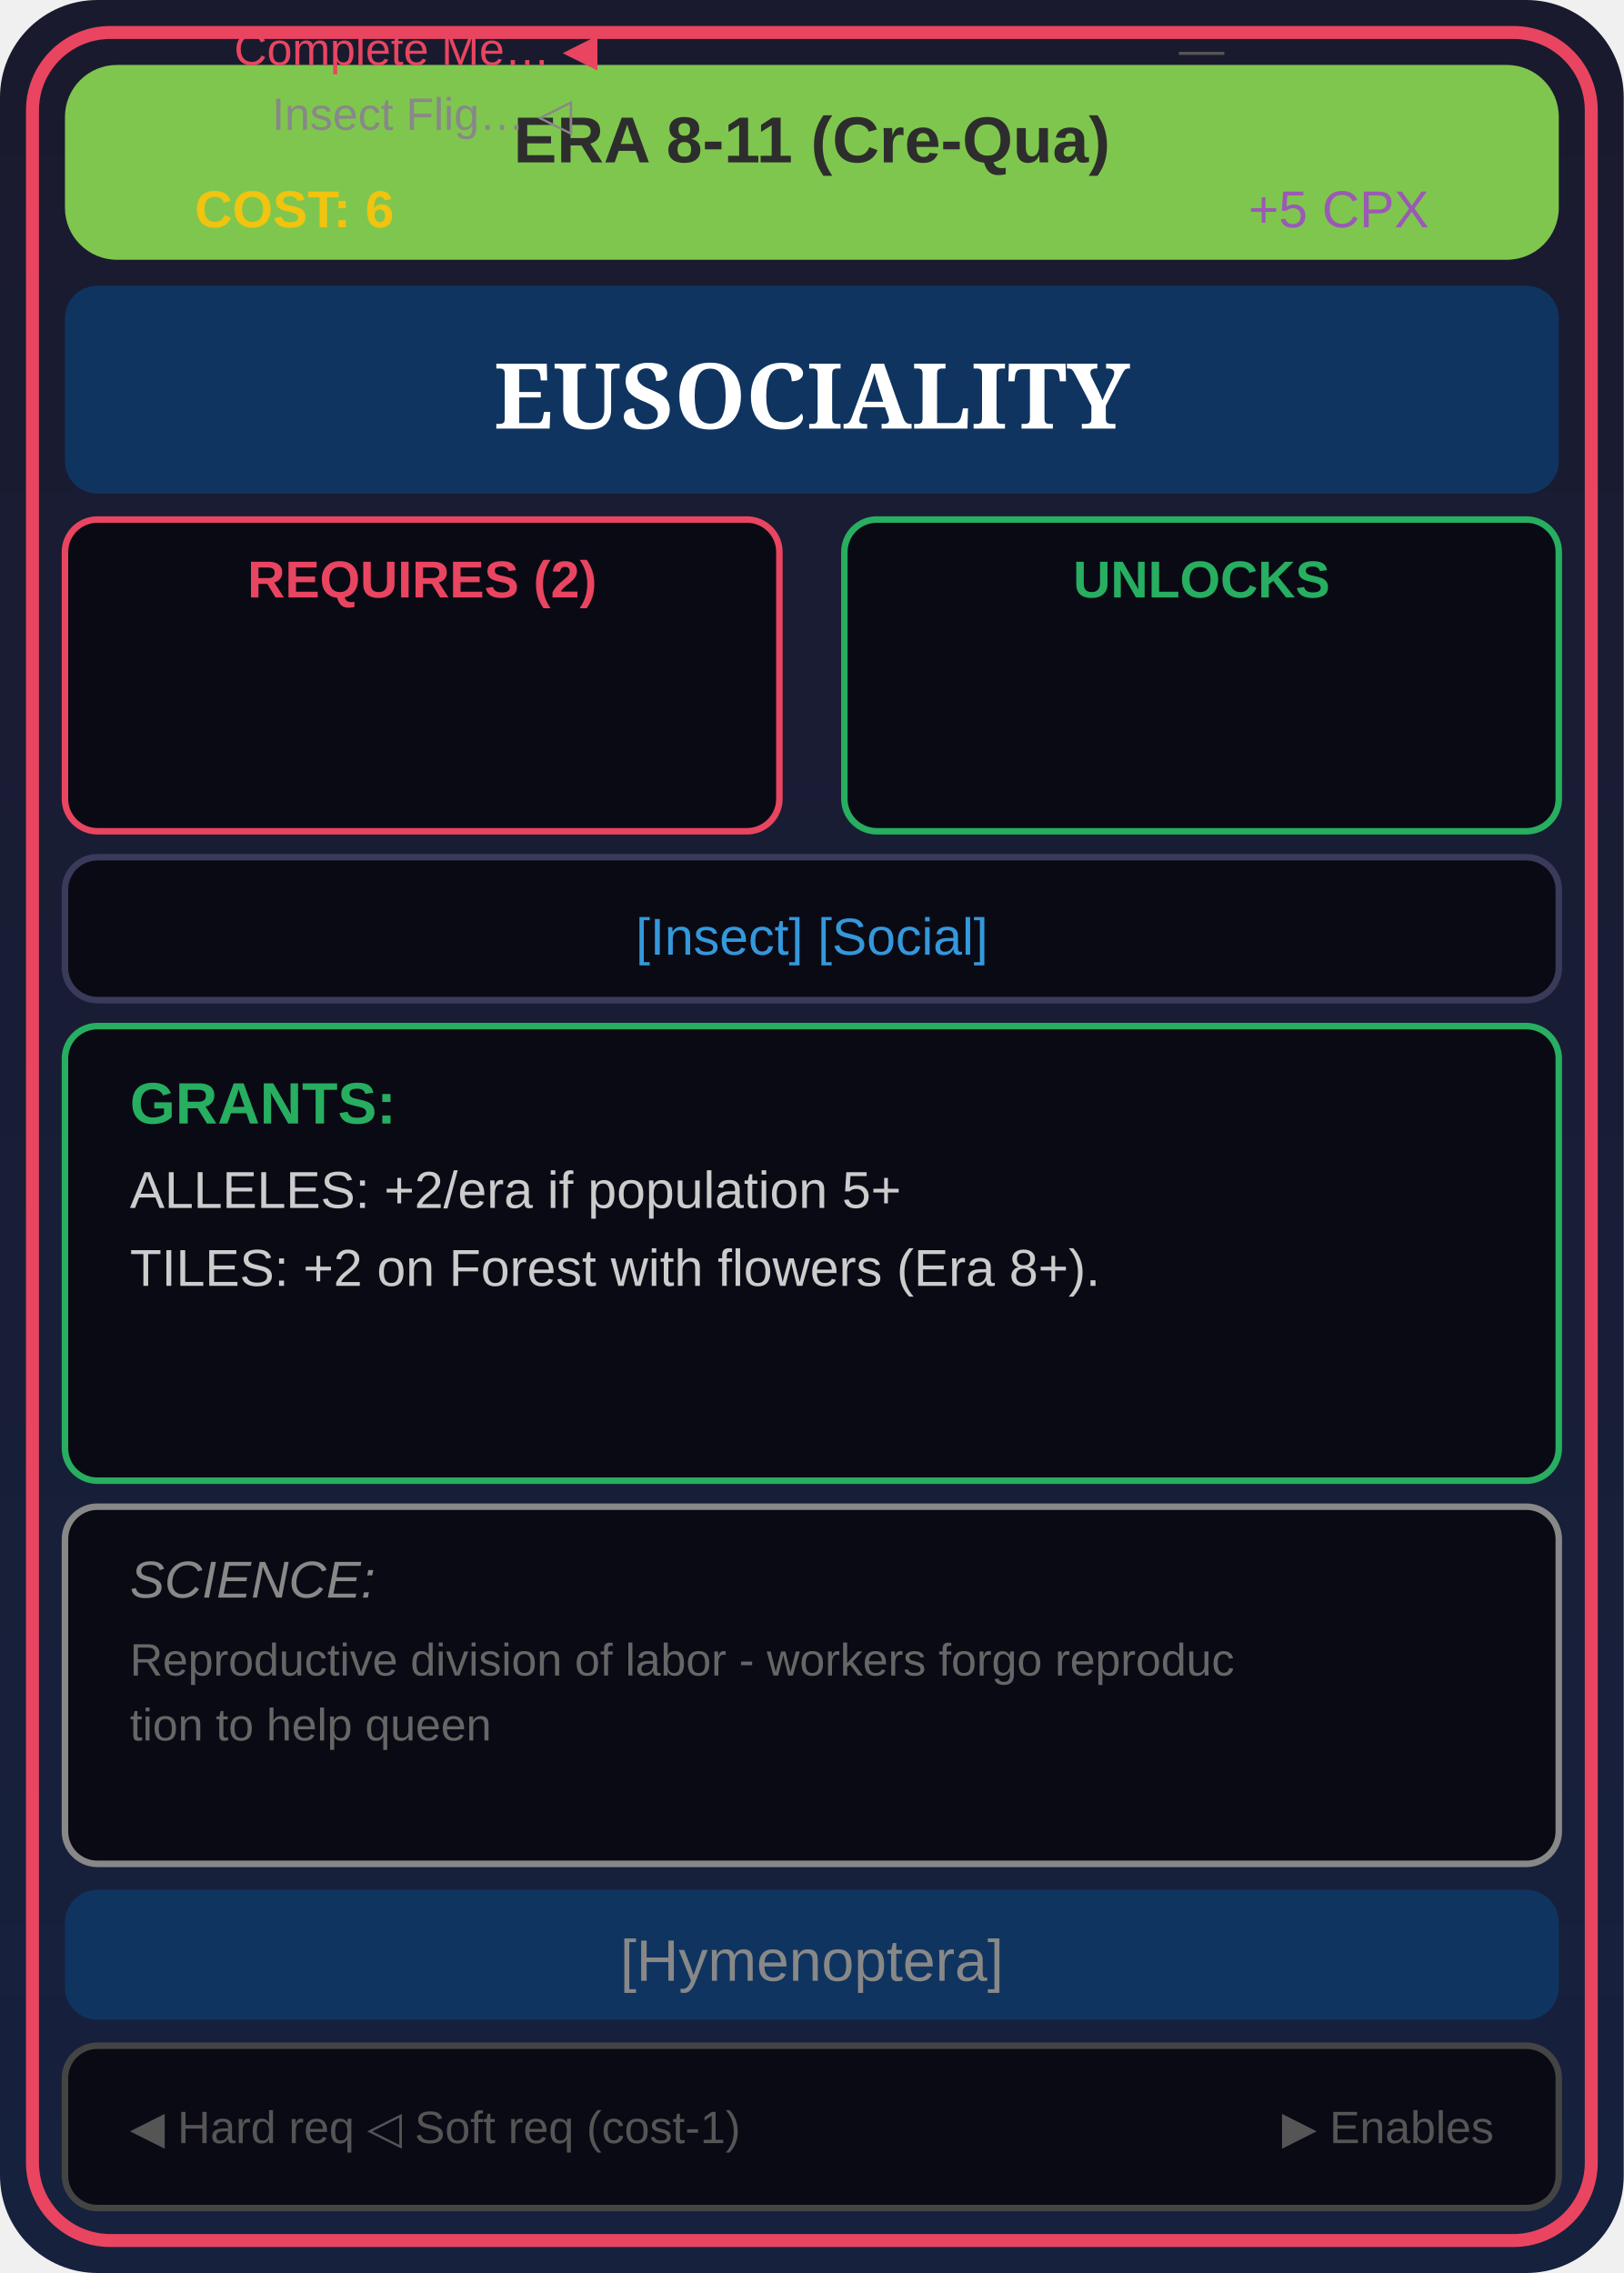
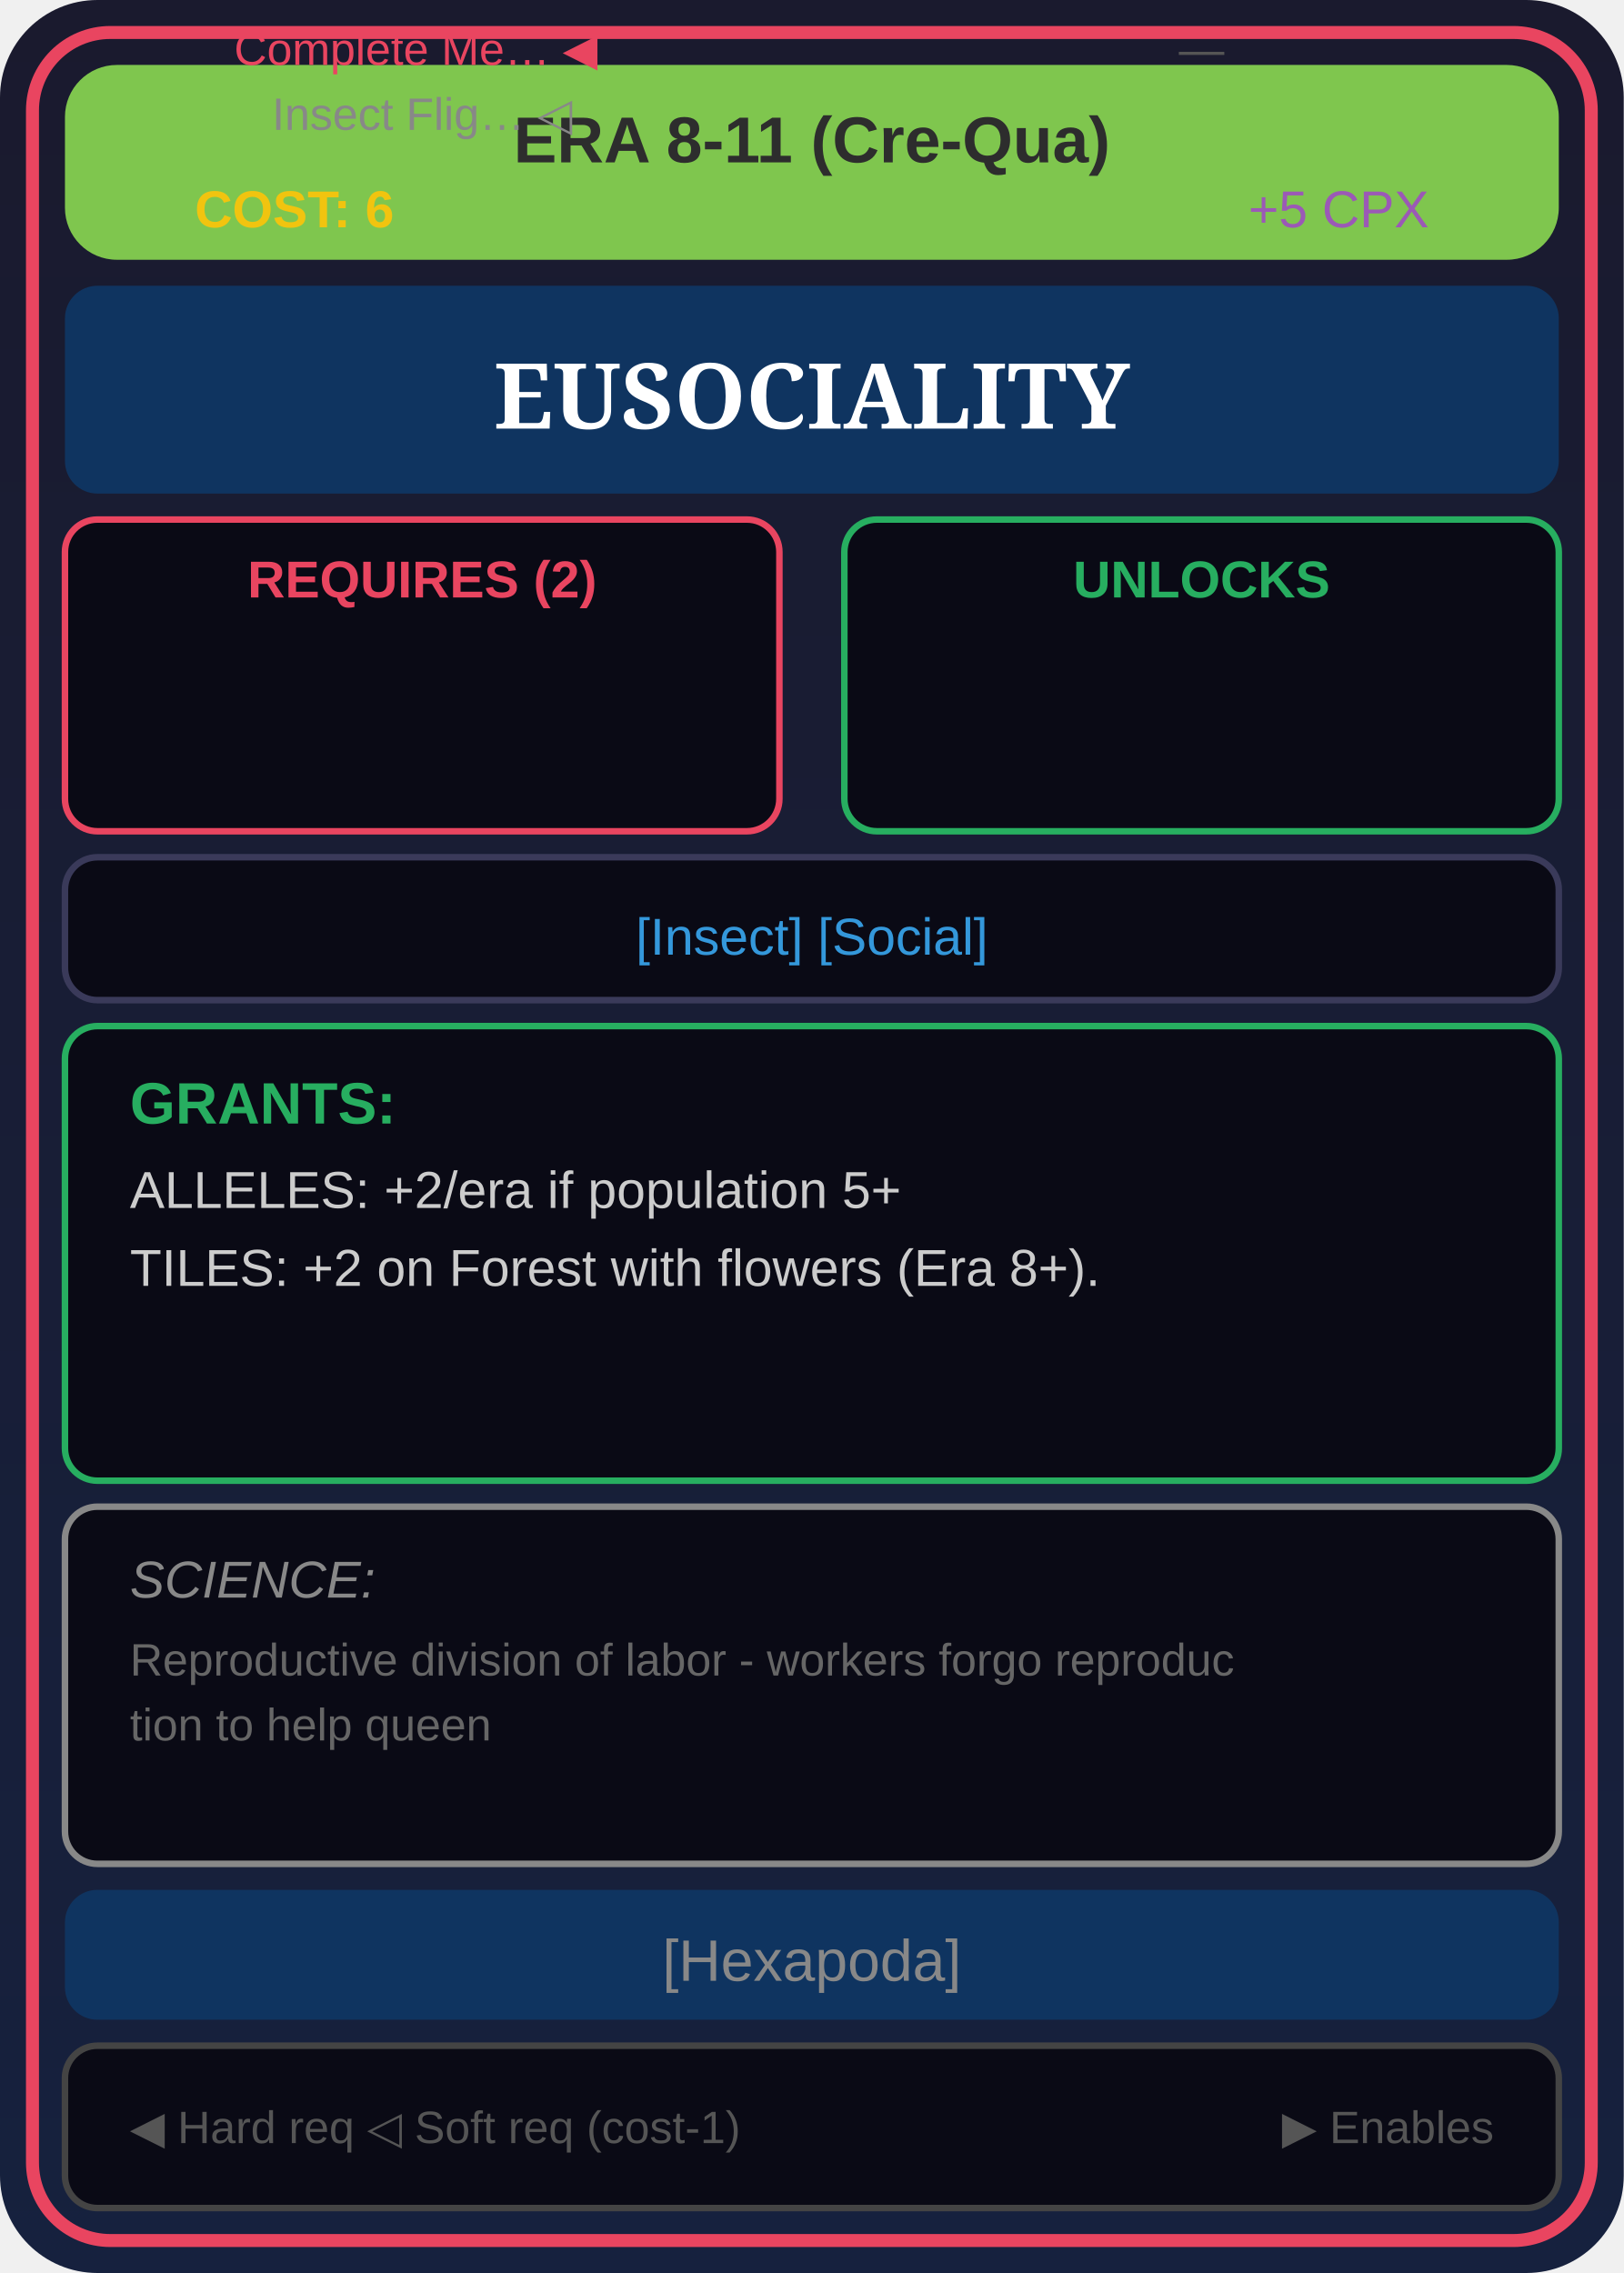
<svg xmlns="http://www.w3.org/2000/svg" viewBox="0 0 250 350" width="250" height="350">
  <defs>
    <linearGradient id="cardBg" x1="0%" y1="0%" x2="0%" y2="100%">
      <stop offset="0%" style="stop-color:#1a1a2e" />
      <stop offset="100%" style="stop-color:#16213e" />
    </linearGradient>
    <linearGradient id="eraGrad" x1="0%" y1="0%" x2="100%" y2="0%">
      <stop offset="0%" style="stop-color:#7FC64E" />
      <stop offset="100%" style="stop-color:#7FC64E" />
    </linearGradient>
  </defs>
  <rect width="250" height="350" fill="url(#cardBg)" rx="15" />
  <rect x="5" y="5" width="240" height="340" fill="none" stroke="#e94560" stroke-width="2" rx="12" />
  <rect x="10" y="10" width="230" height="30" fill="url(#eraGrad)" rx="8" />
  <text x="125" y="25" font-family="Arial" font-size="10" fill="#2d2d2d" text-anchor="middle" font-weight="bold">ERA 8-11 (Cre-Qua)</text>
  <text x="30" y="35" font-family="Arial" font-size="8" fill="#f1c40f" font-weight="bold">COST: 6</text>
  <text x="220" y="35" font-family="Arial" font-size="8" fill="#9b59b6" text-anchor="end">+5 CPX</text>
  <rect x="10" y="44" width="230" height="32" fill="#0f3460" rx="5" />
  <text x="125" y="66" font-family="Georgia" font-size="14" fill="#fff" text-anchor="middle" font-weight="bold">EUSOCIALITY</text>
  <rect x="10" y="80" width="110" height="48" fill="#0a0a15" stroke="#e94560" rx="5" />
  <text x="65" y="92" font-family="Arial" font-size="8" fill="#e94560" text-anchor="middle" font-weight="bold">REQUIRES (2)</text>
  <text font-family="Arial" font-size="7" text-anchor="middle">
    <tspan x="65" dy="10" fill="#e94560">Complete Me… ◀</tspan>
    <tspan x="65" dy="10" fill="#888">Insect Flig… ◁</tspan>
  </text>
  <rect x="130" y="80" width="110" height="48" fill="#0a0a15" stroke="#27ae60" rx="5" />
  <text x="185" y="92" font-family="Arial" font-size="8" fill="#27ae60" text-anchor="middle" font-weight="bold">UNLOCKS</text>
  <text font-family="Arial" font-size="7" text-anchor="middle">
    <tspan x="185" dy="10" fill="#555">—</tspan>
  </text>
  <rect x="10" y="132" width="230" height="22" fill="#0a0a15" stroke="#3a3a5a" rx="5" />
  <text x="125" y="147" font-family="Arial" font-size="8" fill="#3498db" text-anchor="middle">[Insect] [Social]</text>
  <rect x="10" y="158" width="230" height="70" fill="#0a0a15" stroke="#27ae60" rx="5" />
  <text x="20" y="173" font-family="Arial" font-size="9" fill="#27ae60" font-weight="bold">GRANTS:</text>
  <text x="20" y="186" font-family="Arial" font-size="8" fill="#ccc">ALLELES: +2/era if population 5+</text>
  <text x="20" y="198" font-family="Arial" font-size="8" fill="#ccc">TILES: +2 on Forest with flowers (Era 8+).</text>
  <text x="20" y="210" font-family="Arial" font-size="8" fill="#ccc" />
  <rect x="10" y="232" width="230" height="55" fill="#0a0a15" stroke="#888" rx="5" />
  <text x="20" y="246" font-family="Arial" font-size="8" fill="#888" font-style="italic">SCIENCE:</text>
  <text x="20" y="258" font-family="Arial" font-size="7" fill="#666">Reproductive division of labor - workers forgo reproduc</text>
  <text x="20" y="268" font-family="Arial" font-size="7" fill="#666">tion to help queen</text>
  <rect x="10" y="291" width="230" height="20" fill="#0f3460" rx="5" />
-   <text x="125" y="305" font-family="Arial" font-size="9" fill="#888" text-anchor="middle">[Hymenoptera]</text>
+   <text x="125" y="305" font-family="Arial" font-size="9" fill="#888" text-anchor="middle">[Hexapoda]</text>
  <rect x="10" y="315" width="230" height="25" fill="#0a0a15" stroke="#444" rx="5" />
  <text x="20" y="330" font-family="Arial" font-size="7" fill="#555">◀ Hard req  ◁ Soft req (cost-1)</text>
  <text x="230" y="330" font-family="Arial" font-size="7" fill="#555" text-anchor="end">▶ Enables</text>
</svg>
